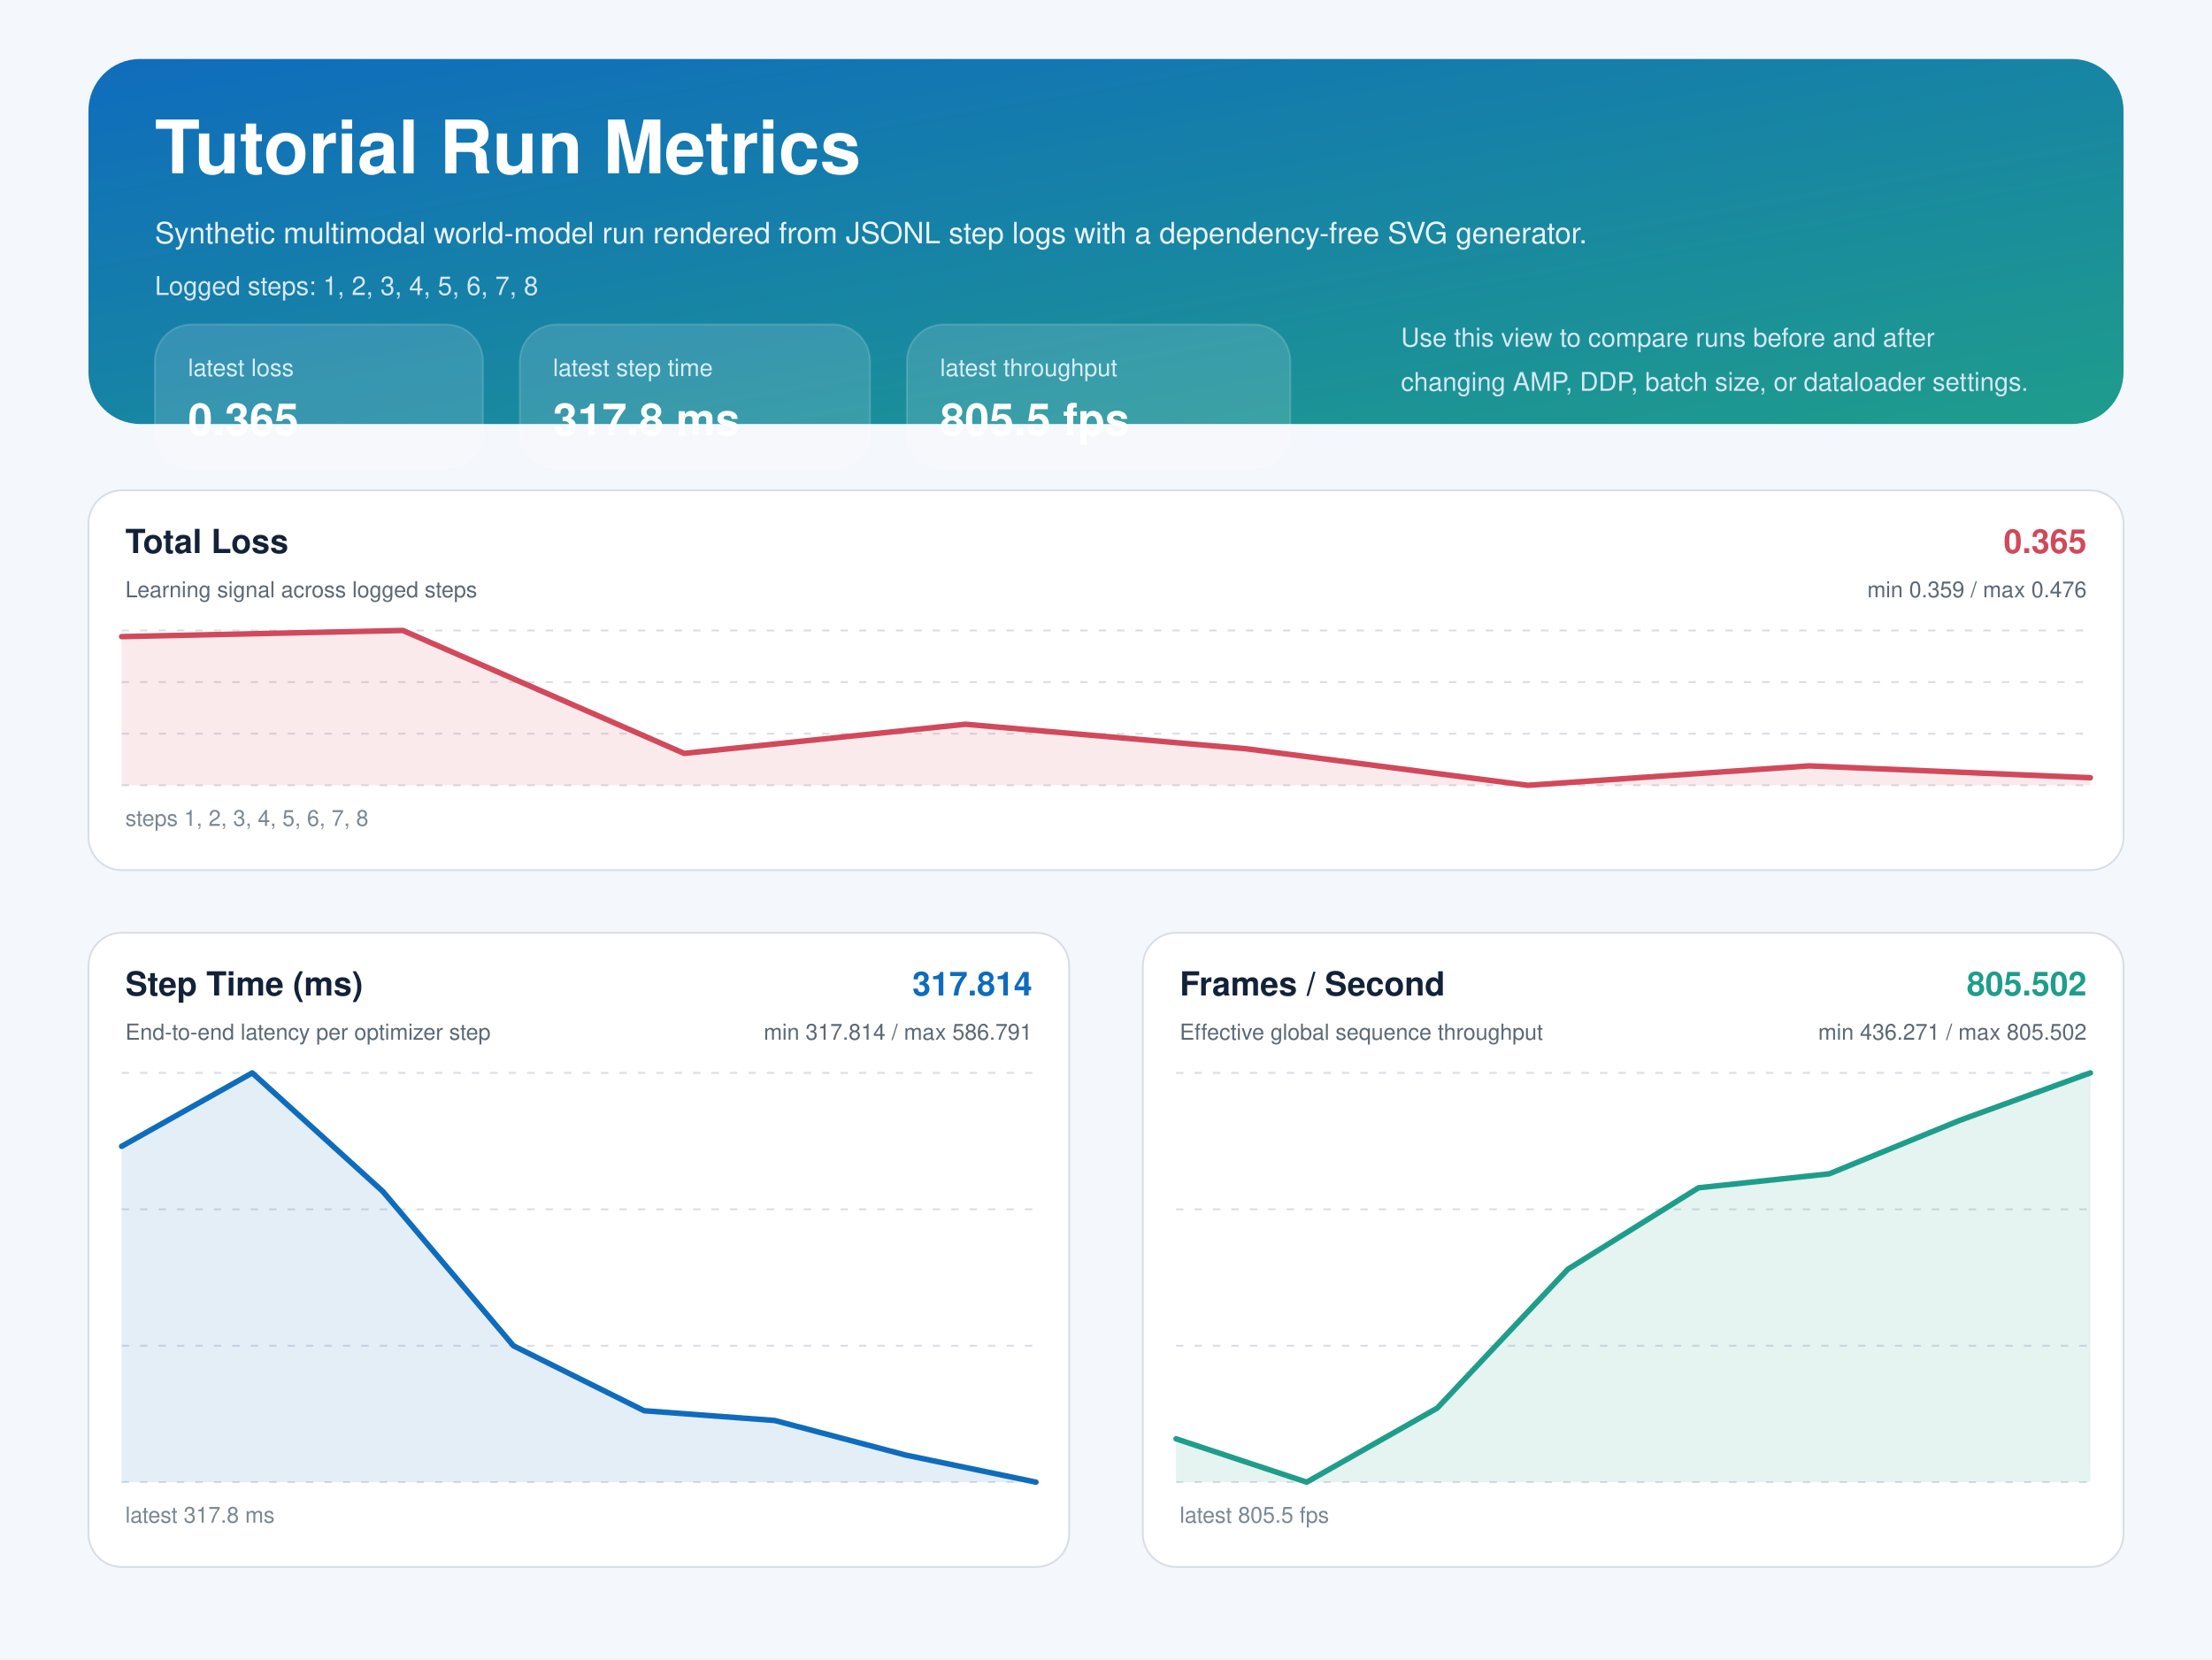
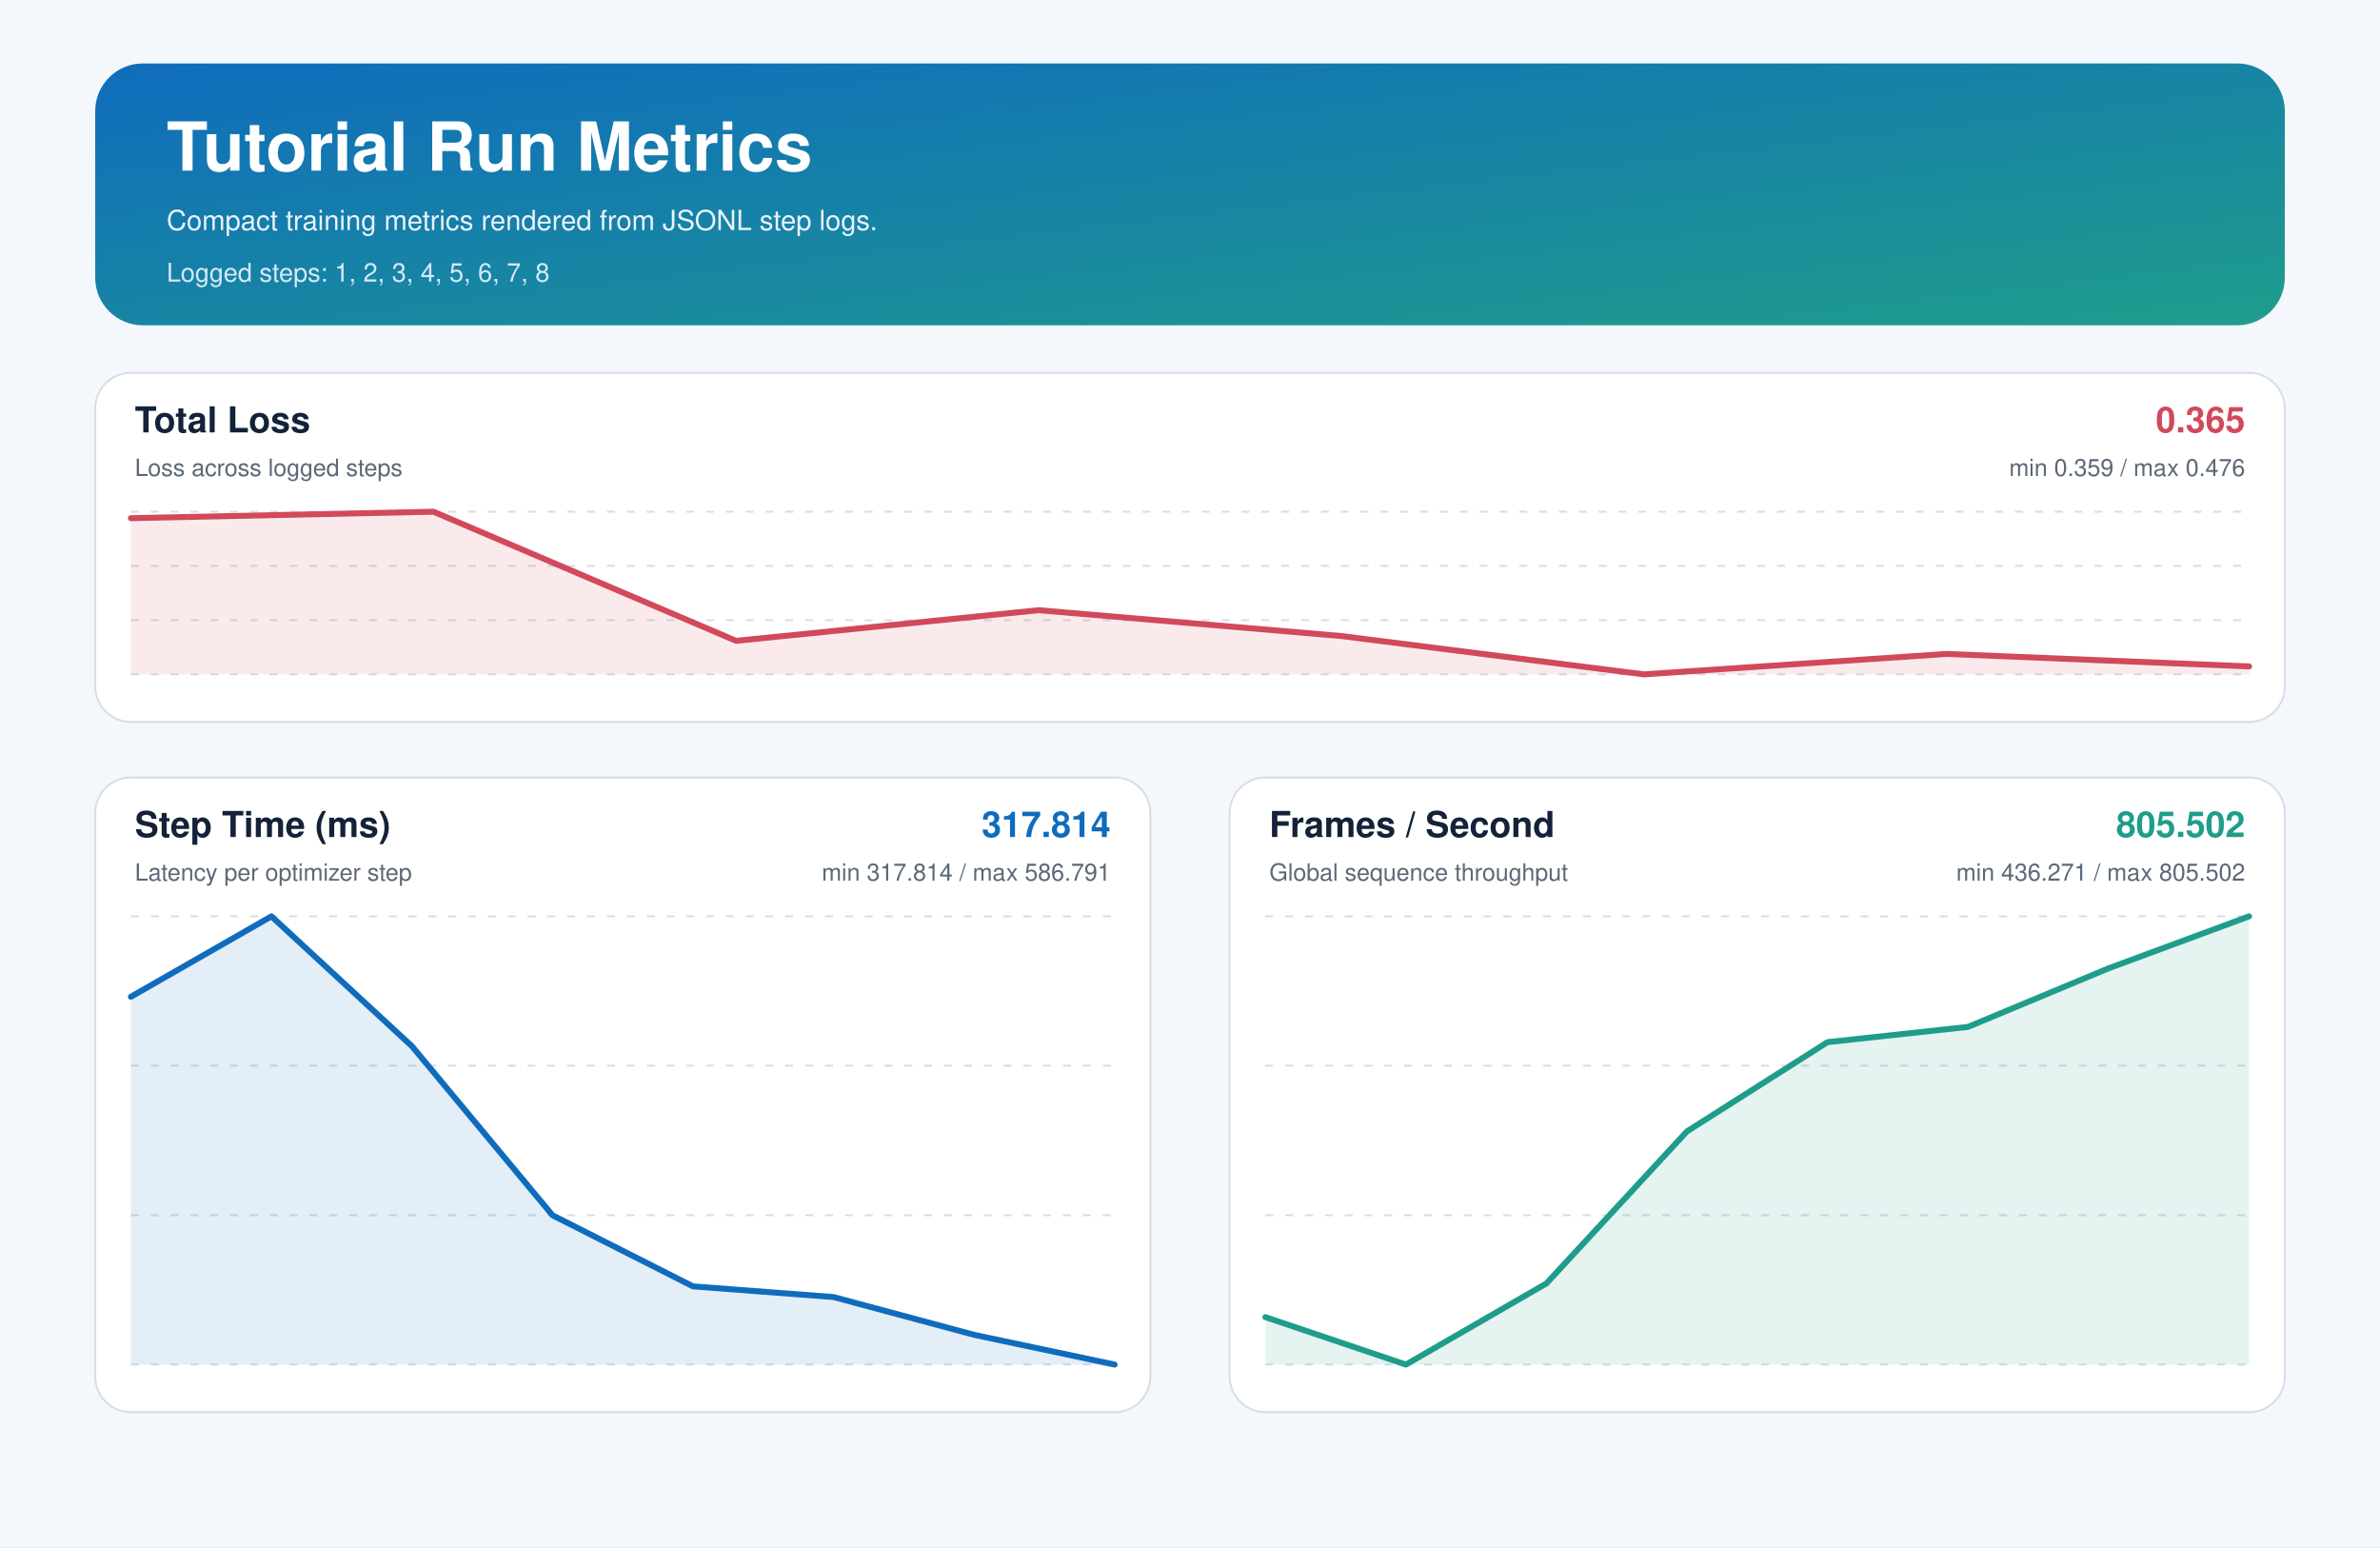
- <svg xmlns="http://www.w3.org/2000/svg" width="1200" height="900" viewBox="0 0 1200 900" role="img" aria-labelledby="title desc">
-   <rect width="1200" height="900" fill="#F4F7FB" />
+ <svg xmlns="http://www.w3.org/2000/svg" width="1200" height="780" viewBox="0 0 1200 780" role="img" aria-labelledby="title desc">
+   <rect width="1200" height="780" fill="#F4F7FB" />
  <defs>
    <linearGradient id="hero" x1="0%" y1="0%" x2="100%" y2="100%">
      <stop offset="0%" stop-color="#0F6CBD" />
      <stop offset="100%" stop-color="#1F9D8B" />
    </linearGradient>
  </defs>
-   <rect x="48" y="32" width="1104" height="198" rx="28" fill="url(#hero)" />
-   <text x="84" y="94" font-family="Helvetica, Arial, sans-serif" font-size="40" font-weight="700" fill="#FFFFFF">Tutorial Run Metrics</text>
-   <text x="84" y="132" font-family="Helvetica, Arial, sans-serif" font-size="16" fill="#EAF3FB">Synthetic multimodal world-model run rendered from JSONL step logs with a dependency-free SVG generator.</text>
-   <text x="84" y="160" font-family="Helvetica, Arial, sans-serif" font-size="14" fill="#D7E8F7">Logged steps: 1, 2, 3, 4, 5, 6, 7, 8</text>
+   <rect x="48" y="32" width="1104" height="132" rx="24" fill="url(#hero)" />
+   <text x="84" y="86" font-family="Helvetica, Arial, sans-serif" font-size="34" font-weight="700" fill="#FFFFFF">Tutorial Run Metrics</text>
+   <text x="84" y="116" font-family="Helvetica, Arial, sans-serif" font-size="14" fill="#EAF3FB">Compact training metrics rendered from JSONL step logs.</text>
+   <text x="84" y="142" font-family="Helvetica, Arial, sans-serif" font-size="13" fill="#D7E8F7">Logged steps: 1, 2, 3, 4, 5, 6, 7, 8</text>
  <g>
-     <rect x="84.0" y="176.0" width="178.0" height="78" rx="20" fill="#FFFFFF" fill-opacity="0.14" stroke="#FFFFFF" stroke-opacity="0.16" />
-     <text x="102.0" y="204.0" font-family="Helvetica, Arial, sans-serif" font-size="13" fill="#D8EEF7">latest loss</text>
-     <text x="102.0" y="236.0" font-family="Helvetica, Arial, sans-serif" font-size="24" font-weight="700" fill="#FFFFFF">0.365</text>
+     <rect x="48.0" y="188.0" width="1104.0" height="176.0" rx="18" fill="#FFFFFF" stroke="#D8DEE6" />
+     <text x="68.0" y="218.0" font-family="Helvetica, Arial, sans-serif" font-size="18" font-weight="700" fill="#132238">Total Loss</text>
+     <text x="68.0" y="240.0" font-family="Helvetica, Arial, sans-serif" font-size="12" fill="#5B6876">Loss across logged steps</text>
+     <text x="1132.0" y="218.0" text-anchor="end" font-family="Helvetica, Arial, sans-serif" font-size="18" font-weight="700" fill="#D1495B">0.365</text>
+     <text x="1132.0" y="240.0" text-anchor="end" font-family="Helvetica, Arial, sans-serif" font-size="12" fill="#5B6876">min 0.359 / max 0.476</text>
+     <line x1="66.0" y1="258.0" x2="1134.0" y2="258.0" stroke="#D8DEE6" stroke-width="1" stroke-dasharray="4 6" />
+     <line x1="66.0" y1="285.3" x2="1134.0" y2="285.3" stroke="#D8DEE6" stroke-width="1" stroke-dasharray="4 6" />
+     <line x1="66.0" y1="312.7" x2="1134.0" y2="312.7" stroke="#D8DEE6" stroke-width="1" stroke-dasharray="4 6" />
+     <line x1="66.0" y1="340.0" x2="1134.0" y2="340.0" stroke="#D8DEE6" stroke-width="1" stroke-dasharray="4 6" />
+     <polygon points="66.00,340.00 66.00,261.26 218.57,258.00 371.14,323.10 523.71,307.65 676.29,320.68 828.86,340.00 981.43,329.70 1134.00,335.99 1134.00,340.00" fill="#D1495B" opacity="0.12" />
+     <polyline points="66.00,261.26 218.57,258.00 371.14,323.10 523.71,307.65 676.29,320.68 828.86,340.00 981.43,329.70 1134.00,335.99" fill="none" stroke="#D1495B" stroke-width="3" stroke-linecap="round" stroke-linejoin="round" />
  </g>
  <g>
-     <rect x="282.0" y="176.0" width="190.0" height="78" rx="20" fill="#FFFFFF" fill-opacity="0.14" stroke="#FFFFFF" stroke-opacity="0.16" />
-     <text x="300.0" y="204.0" font-family="Helvetica, Arial, sans-serif" font-size="13" fill="#D8EEF7">latest step time</text>
-     <text x="300.0" y="236.0" font-family="Helvetica, Arial, sans-serif" font-size="24" font-weight="700" fill="#FFFFFF">317.8 ms</text>
+     <rect x="48.0" y="392.0" width="532.0" height="320.0" rx="18" fill="#FFFFFF" stroke="#D8DEE6" />
+     <text x="68.0" y="422.0" font-family="Helvetica, Arial, sans-serif" font-size="18" font-weight="700" fill="#132238">Step Time (ms)</text>
+     <text x="68.0" y="444.0" font-family="Helvetica, Arial, sans-serif" font-size="12" fill="#5B6876">Latency per optimizer step</text>
+     <text x="560.0" y="422.0" text-anchor="end" font-family="Helvetica, Arial, sans-serif" font-size="18" font-weight="700" fill="#0F6CBD">317.814</text>
+     <text x="560.0" y="444.0" text-anchor="end" font-family="Helvetica, Arial, sans-serif" font-size="12" fill="#5B6876">min 317.814 / max 586.791</text>
+     <line x1="66.0" y1="462.0" x2="562.0" y2="462.0" stroke="#D8DEE6" stroke-width="1" stroke-dasharray="4 6" />
+     <line x1="66.0" y1="537.3" x2="562.0" y2="537.3" stroke="#D8DEE6" stroke-width="1" stroke-dasharray="4 6" />
+     <line x1="66.0" y1="612.7" x2="562.0" y2="612.7" stroke="#D8DEE6" stroke-width="1" stroke-dasharray="4 6" />
+     <line x1="66.0" y1="688.0" x2="562.0" y2="688.0" stroke="#D8DEE6" stroke-width="1" stroke-dasharray="4 6" />
+     <polygon points="66.00,688.00 66.00,502.55 136.86,462.00 207.71,527.49 278.57,612.72 349.43,648.57 420.29,653.96 491.14,673.00 562.00,688.00 562.00,688.00" fill="#0F6CBD" opacity="0.12" />
+     <polyline points="66.00,502.55 136.86,462.00 207.71,527.49 278.57,612.72 349.43,648.57 420.29,653.96 491.14,673.00 562.00,688.00" fill="none" stroke="#0F6CBD" stroke-width="3" stroke-linecap="round" stroke-linejoin="round" />
  </g>
  <g>
-     <rect x="492.0" y="176.0" width="208.0" height="78" rx="20" fill="#FFFFFF" fill-opacity="0.14" stroke="#FFFFFF" stroke-opacity="0.16" />
-     <text x="510.0" y="204.0" font-family="Helvetica, Arial, sans-serif" font-size="13" fill="#D8EEF7">latest throughput</text>
-     <text x="510.0" y="236.0" font-family="Helvetica, Arial, sans-serif" font-size="24" font-weight="700" fill="#FFFFFF">805.5 fps</text>
-   </g>
-   <text x="760" y="188" font-family="Helvetica, Arial, sans-serif" font-size="14" fill="#D7E8F7">Use this view to compare runs before and after</text>
-   <text x="760" y="212" font-family="Helvetica, Arial, sans-serif" font-size="14" fill="#D7E8F7">changing AMP, DDP, batch size, or dataloader settings.</text>
-   <g>
-     <rect x="48.0" y="266.0" width="1104.0" height="206.0" rx="18" fill="#FFFFFF" stroke="#D8DEE6" />
-     <text x="68.0" y="300.0" font-family="Helvetica, Arial, sans-serif" font-size="18" font-weight="700" fill="#132238">Total Loss</text>
-     <text x="68.0" y="324.0" font-family="Helvetica, Arial, sans-serif" font-size="12" fill="#5B6876">Learning signal across logged steps</text>
-     <text x="1132.0" y="300.0" text-anchor="end" font-family="Helvetica, Arial, sans-serif" font-size="18" font-weight="700" fill="#D1495B">0.365</text>
-     <text x="1132.0" y="324.0" text-anchor="end" font-family="Helvetica, Arial, sans-serif" font-size="12" fill="#5B6876">min 0.359 / max 0.476</text>
-     <line x1="66.0" y1="342.0" x2="1134.0" y2="342.0" stroke="#D8DEE6" stroke-width="1" stroke-dasharray="4 6" />
-     <line x1="66.0" y1="370.0" x2="1134.0" y2="370.0" stroke="#D8DEE6" stroke-width="1" stroke-dasharray="4 6" />
-     <line x1="66.0" y1="398.0" x2="1134.0" y2="398.0" stroke="#D8DEE6" stroke-width="1" stroke-dasharray="4 6" />
-     <line x1="66.0" y1="426.0" x2="1134.0" y2="426.0" stroke="#D8DEE6" stroke-width="1" stroke-dasharray="4 6" />
-     <polygon points="66.00,426.00 66.00,345.34 218.57,342.00 371.14,408.69 523.71,392.87 676.29,406.21 828.86,426.00 981.43,415.45 1134.00,421.89 1134.00,426.00" fill="#D1495B" opacity="0.12" />
-     <polyline points="66.00,345.34 218.57,342.00 371.14,408.69 523.71,392.87 676.29,406.21 828.86,426.00 981.43,415.45 1134.00,421.89" fill="none" stroke="#D1495B" stroke-width="3" stroke-linecap="round" stroke-linejoin="round" />
-     <text x="68.0" y="448.0" font-family="Helvetica, Arial, sans-serif" font-size="12" fill="#7A8794">steps 1, 2, 3, 4, 5, 6, 7, 8</text>
-   </g>
-   <g>
-     <rect x="48.0" y="506.0" width="532.0" height="344.0" rx="18" fill="#FFFFFF" stroke="#D8DEE6" />
-     <text x="68.0" y="540.0" font-family="Helvetica, Arial, sans-serif" font-size="18" font-weight="700" fill="#132238">Step Time (ms)</text>
-     <text x="68.0" y="564.0" font-family="Helvetica, Arial, sans-serif" font-size="12" fill="#5B6876">End-to-end latency per optimizer step</text>
-     <text x="560.0" y="540.0" text-anchor="end" font-family="Helvetica, Arial, sans-serif" font-size="18" font-weight="700" fill="#0F6CBD">317.814</text>
-     <text x="560.0" y="564.0" text-anchor="end" font-family="Helvetica, Arial, sans-serif" font-size="12" fill="#5B6876">min 317.814 / max 586.791</text>
-     <line x1="66.0" y1="582.0" x2="562.0" y2="582.0" stroke="#D8DEE6" stroke-width="1" stroke-dasharray="4 6" />
-     <line x1="66.0" y1="656.0" x2="562.0" y2="656.0" stroke="#D8DEE6" stroke-width="1" stroke-dasharray="4 6" />
-     <line x1="66.0" y1="730.0" x2="562.0" y2="730.0" stroke="#D8DEE6" stroke-width="1" stroke-dasharray="4 6" />
-     <line x1="66.0" y1="804.0" x2="562.0" y2="804.0" stroke="#D8DEE6" stroke-width="1" stroke-dasharray="4 6" />
-     <polygon points="66.00,804.00 66.00,621.83 136.86,582.00 207.71,646.33 278.57,730.05 349.43,765.26 420.29,770.56 491.14,789.27 562.00,804.00 562.00,804.00" fill="#0F6CBD" opacity="0.12" />
-     <polyline points="66.00,621.83 136.86,582.00 207.71,646.33 278.57,730.05 349.43,765.26 420.29,770.56 491.14,789.27 562.00,804.00" fill="none" stroke="#0F6CBD" stroke-width="3" stroke-linecap="round" stroke-linejoin="round" />
-     <text x="68.0" y="826.0" font-family="Helvetica, Arial, sans-serif" font-size="12" fill="#7A8794">latest 317.8 ms</text>
-   </g>
-   <g>
-     <rect x="620.0" y="506.0" width="532.0" height="344.0" rx="18" fill="#FFFFFF" stroke="#D8DEE6" />
-     <text x="640.0" y="540.0" font-family="Helvetica, Arial, sans-serif" font-size="18" font-weight="700" fill="#132238">Frames / Second</text>
-     <text x="640.0" y="564.0" font-family="Helvetica, Arial, sans-serif" font-size="12" fill="#5B6876">Effective global sequence throughput</text>
-     <text x="1132.0" y="540.0" text-anchor="end" font-family="Helvetica, Arial, sans-serif" font-size="18" font-weight="700" fill="#1F9D8B">805.502</text>
-     <text x="1132.0" y="564.0" text-anchor="end" font-family="Helvetica, Arial, sans-serif" font-size="12" fill="#5B6876">min 436.271 / max 805.502</text>
-     <line x1="638.0" y1="582.0" x2="1134.0" y2="582.0" stroke="#D8DEE6" stroke-width="1" stroke-dasharray="4 6" />
-     <line x1="638.0" y1="656.0" x2="1134.0" y2="656.0" stroke="#D8DEE6" stroke-width="1" stroke-dasharray="4 6" />
-     <line x1="638.0" y1="730.0" x2="1134.0" y2="730.0" stroke="#D8DEE6" stroke-width="1" stroke-dasharray="4 6" />
-     <line x1="638.0" y1="804.0" x2="1134.0" y2="804.0" stroke="#D8DEE6" stroke-width="1" stroke-dasharray="4 6" />
-     <polygon points="638.00,804.00 638.00,780.49 708.86,804.00 779.71,763.82 850.57,688.50 921.43,644.32 992.29,636.76 1063.14,607.75 1134.00,582.00 1134.00,804.00" fill="#1F9D8B" opacity="0.12" />
-     <polyline points="638.00,780.49 708.86,804.00 779.71,763.82 850.57,688.50 921.43,644.32 992.29,636.76 1063.14,607.75 1134.00,582.00" fill="none" stroke="#1F9D8B" stroke-width="3" stroke-linecap="round" stroke-linejoin="round" />
-     <text x="640.0" y="826.0" font-family="Helvetica, Arial, sans-serif" font-size="12" fill="#7A8794">latest 805.5 fps</text>
+     <rect x="620.0" y="392.0" width="532.0" height="320.0" rx="18" fill="#FFFFFF" stroke="#D8DEE6" />
+     <text x="640.0" y="422.0" font-family="Helvetica, Arial, sans-serif" font-size="18" font-weight="700" fill="#132238">Frames / Second</text>
+     <text x="640.0" y="444.0" font-family="Helvetica, Arial, sans-serif" font-size="12" fill="#5B6876">Global sequence throughput</text>
+     <text x="1132.0" y="422.0" text-anchor="end" font-family="Helvetica, Arial, sans-serif" font-size="18" font-weight="700" fill="#1F9D8B">805.502</text>
+     <text x="1132.0" y="444.0" text-anchor="end" font-family="Helvetica, Arial, sans-serif" font-size="12" fill="#5B6876">min 436.271 / max 805.502</text>
+     <line x1="638.0" y1="462.0" x2="1134.0" y2="462.0" stroke="#D8DEE6" stroke-width="1" stroke-dasharray="4 6" />
+     <line x1="638.0" y1="537.3" x2="1134.0" y2="537.3" stroke="#D8DEE6" stroke-width="1" stroke-dasharray="4 6" />
+     <line x1="638.0" y1="612.7" x2="1134.0" y2="612.7" stroke="#D8DEE6" stroke-width="1" stroke-dasharray="4 6" />
+     <line x1="638.0" y1="688.0" x2="1134.0" y2="688.0" stroke="#D8DEE6" stroke-width="1" stroke-dasharray="4 6" />
+     <polygon points="638.00,688.00 638.00,664.07 708.86,688.00 779.71,647.09 850.57,570.42 921.43,525.44 992.29,517.74 1063.14,488.21 1134.00,462.00 1134.00,688.00" fill="#1F9D8B" opacity="0.12" />
+     <polyline points="638.00,664.07 708.86,688.00 779.71,647.09 850.57,570.42 921.43,525.44 992.29,517.74 1063.14,488.21 1134.00,462.00" fill="none" stroke="#1F9D8B" stroke-width="3" stroke-linecap="round" stroke-linejoin="round" />
  </g>
</svg>
